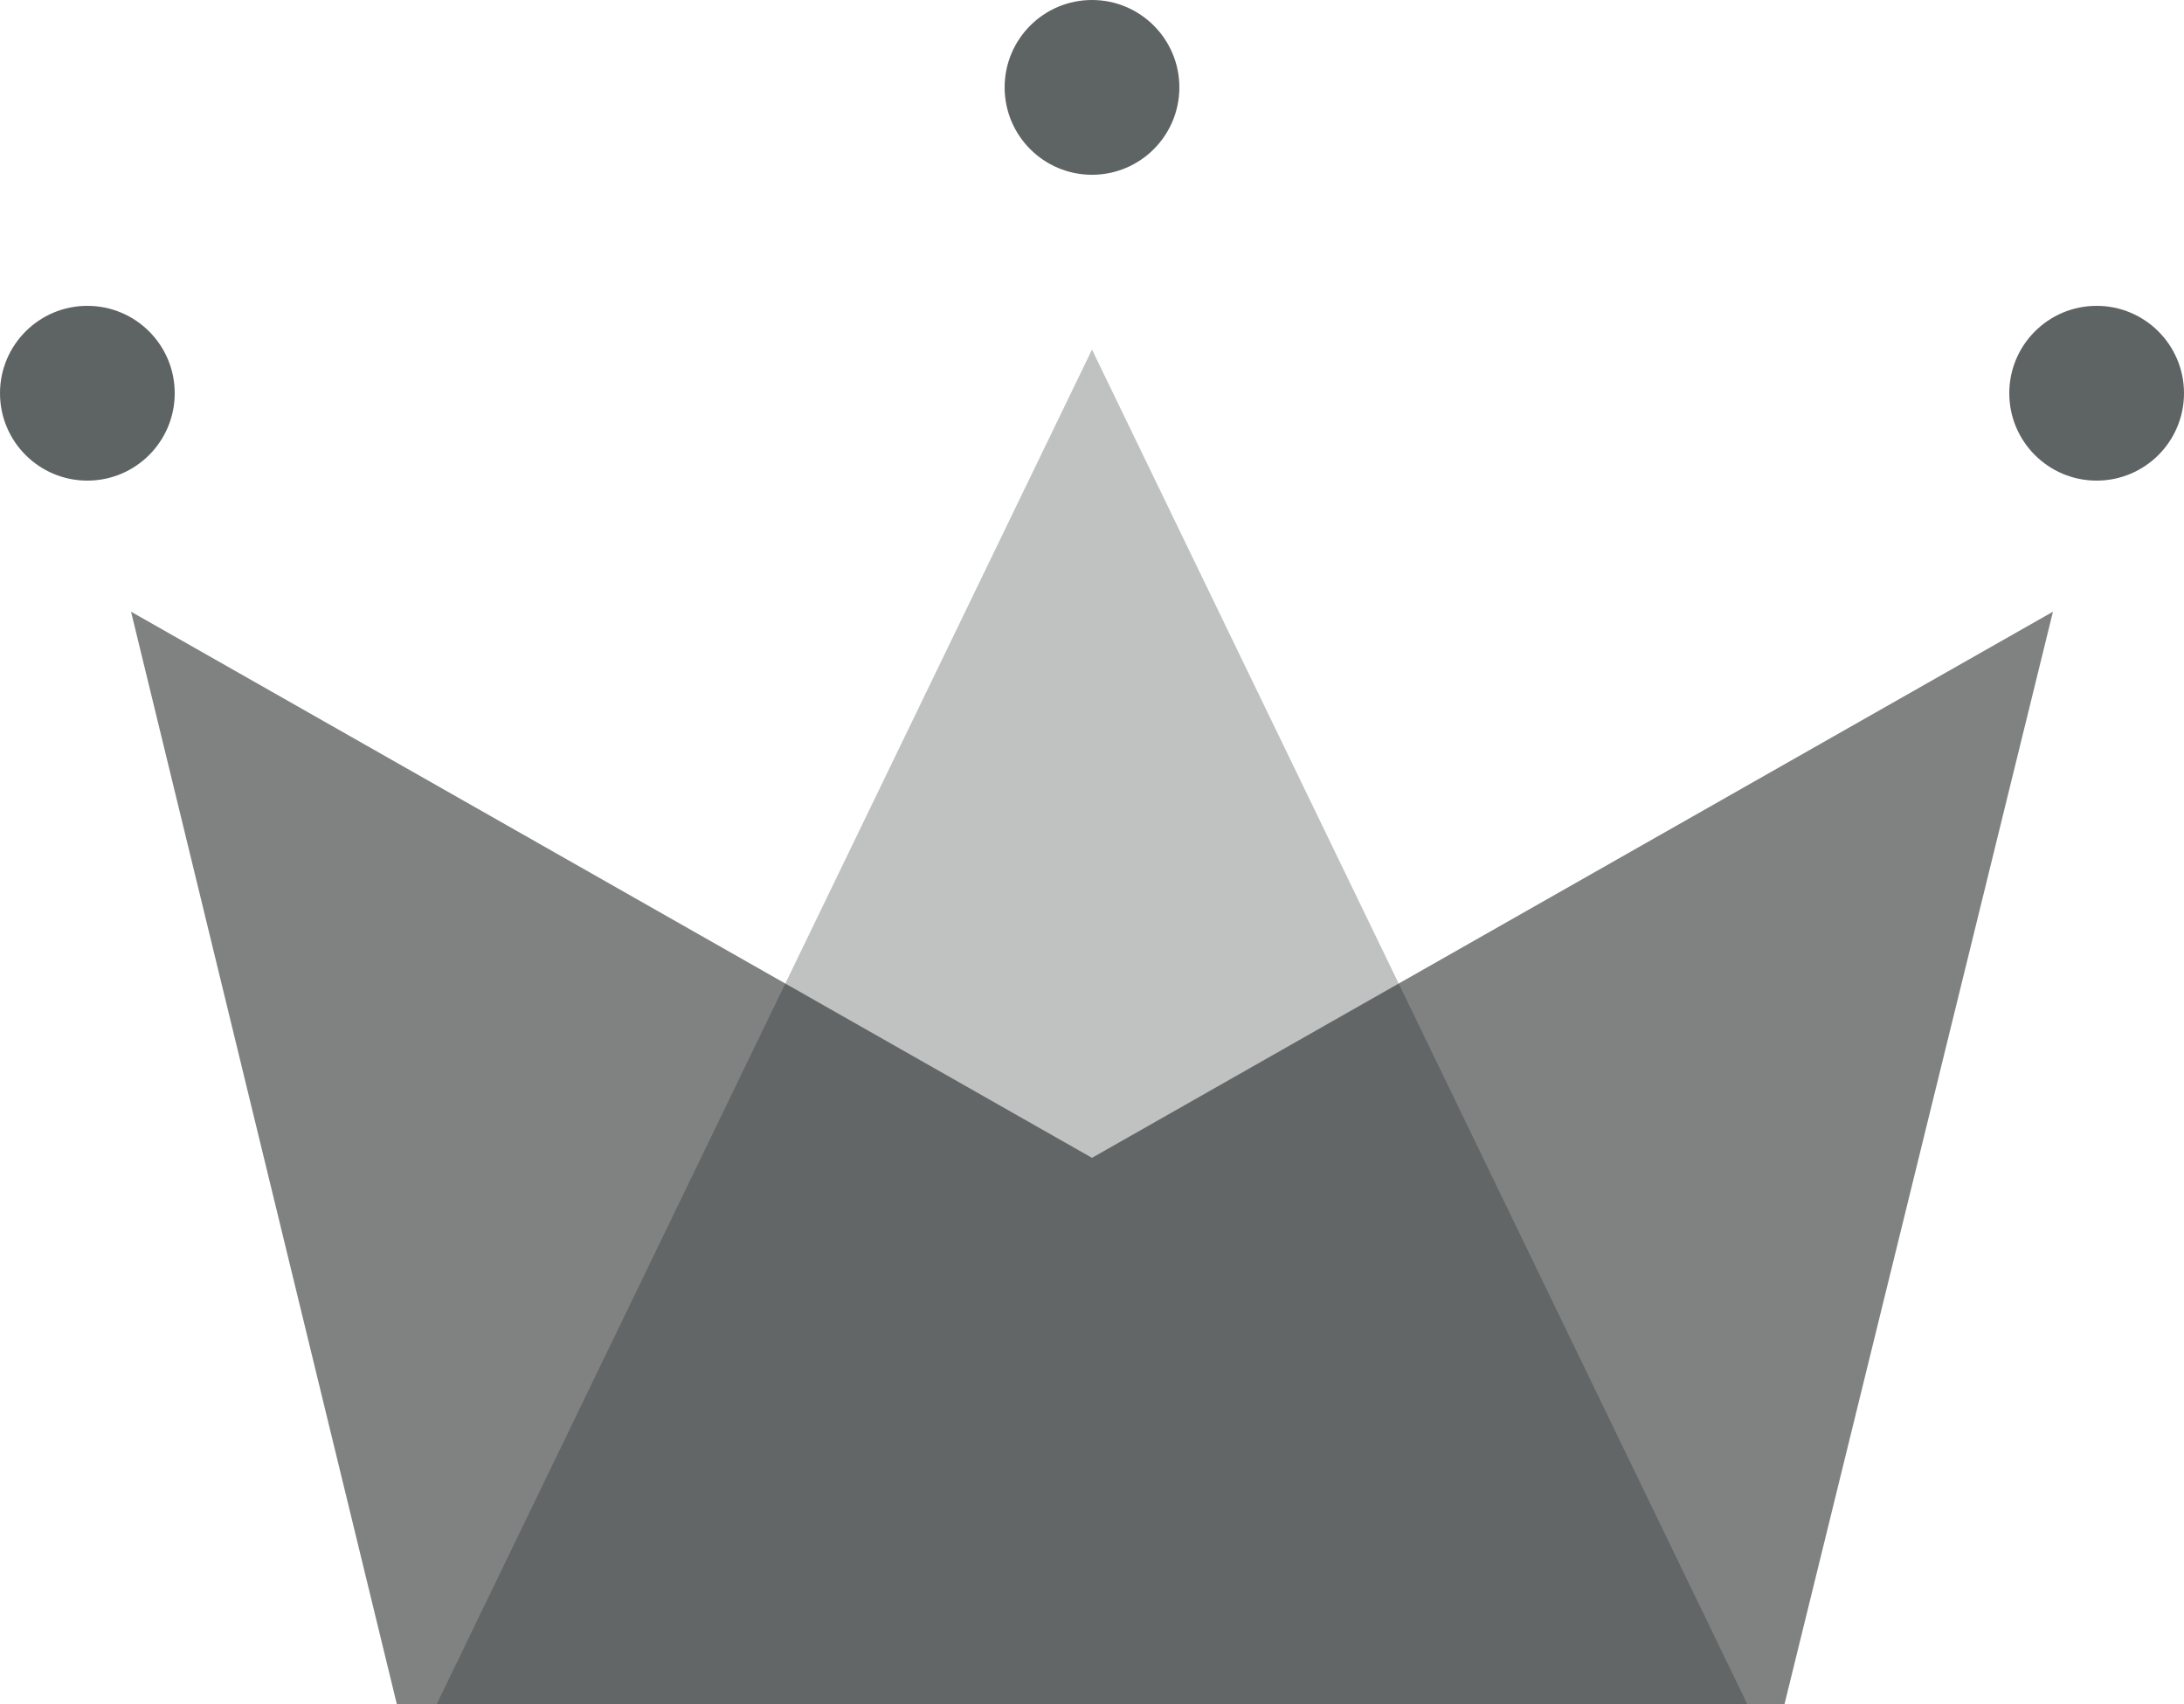
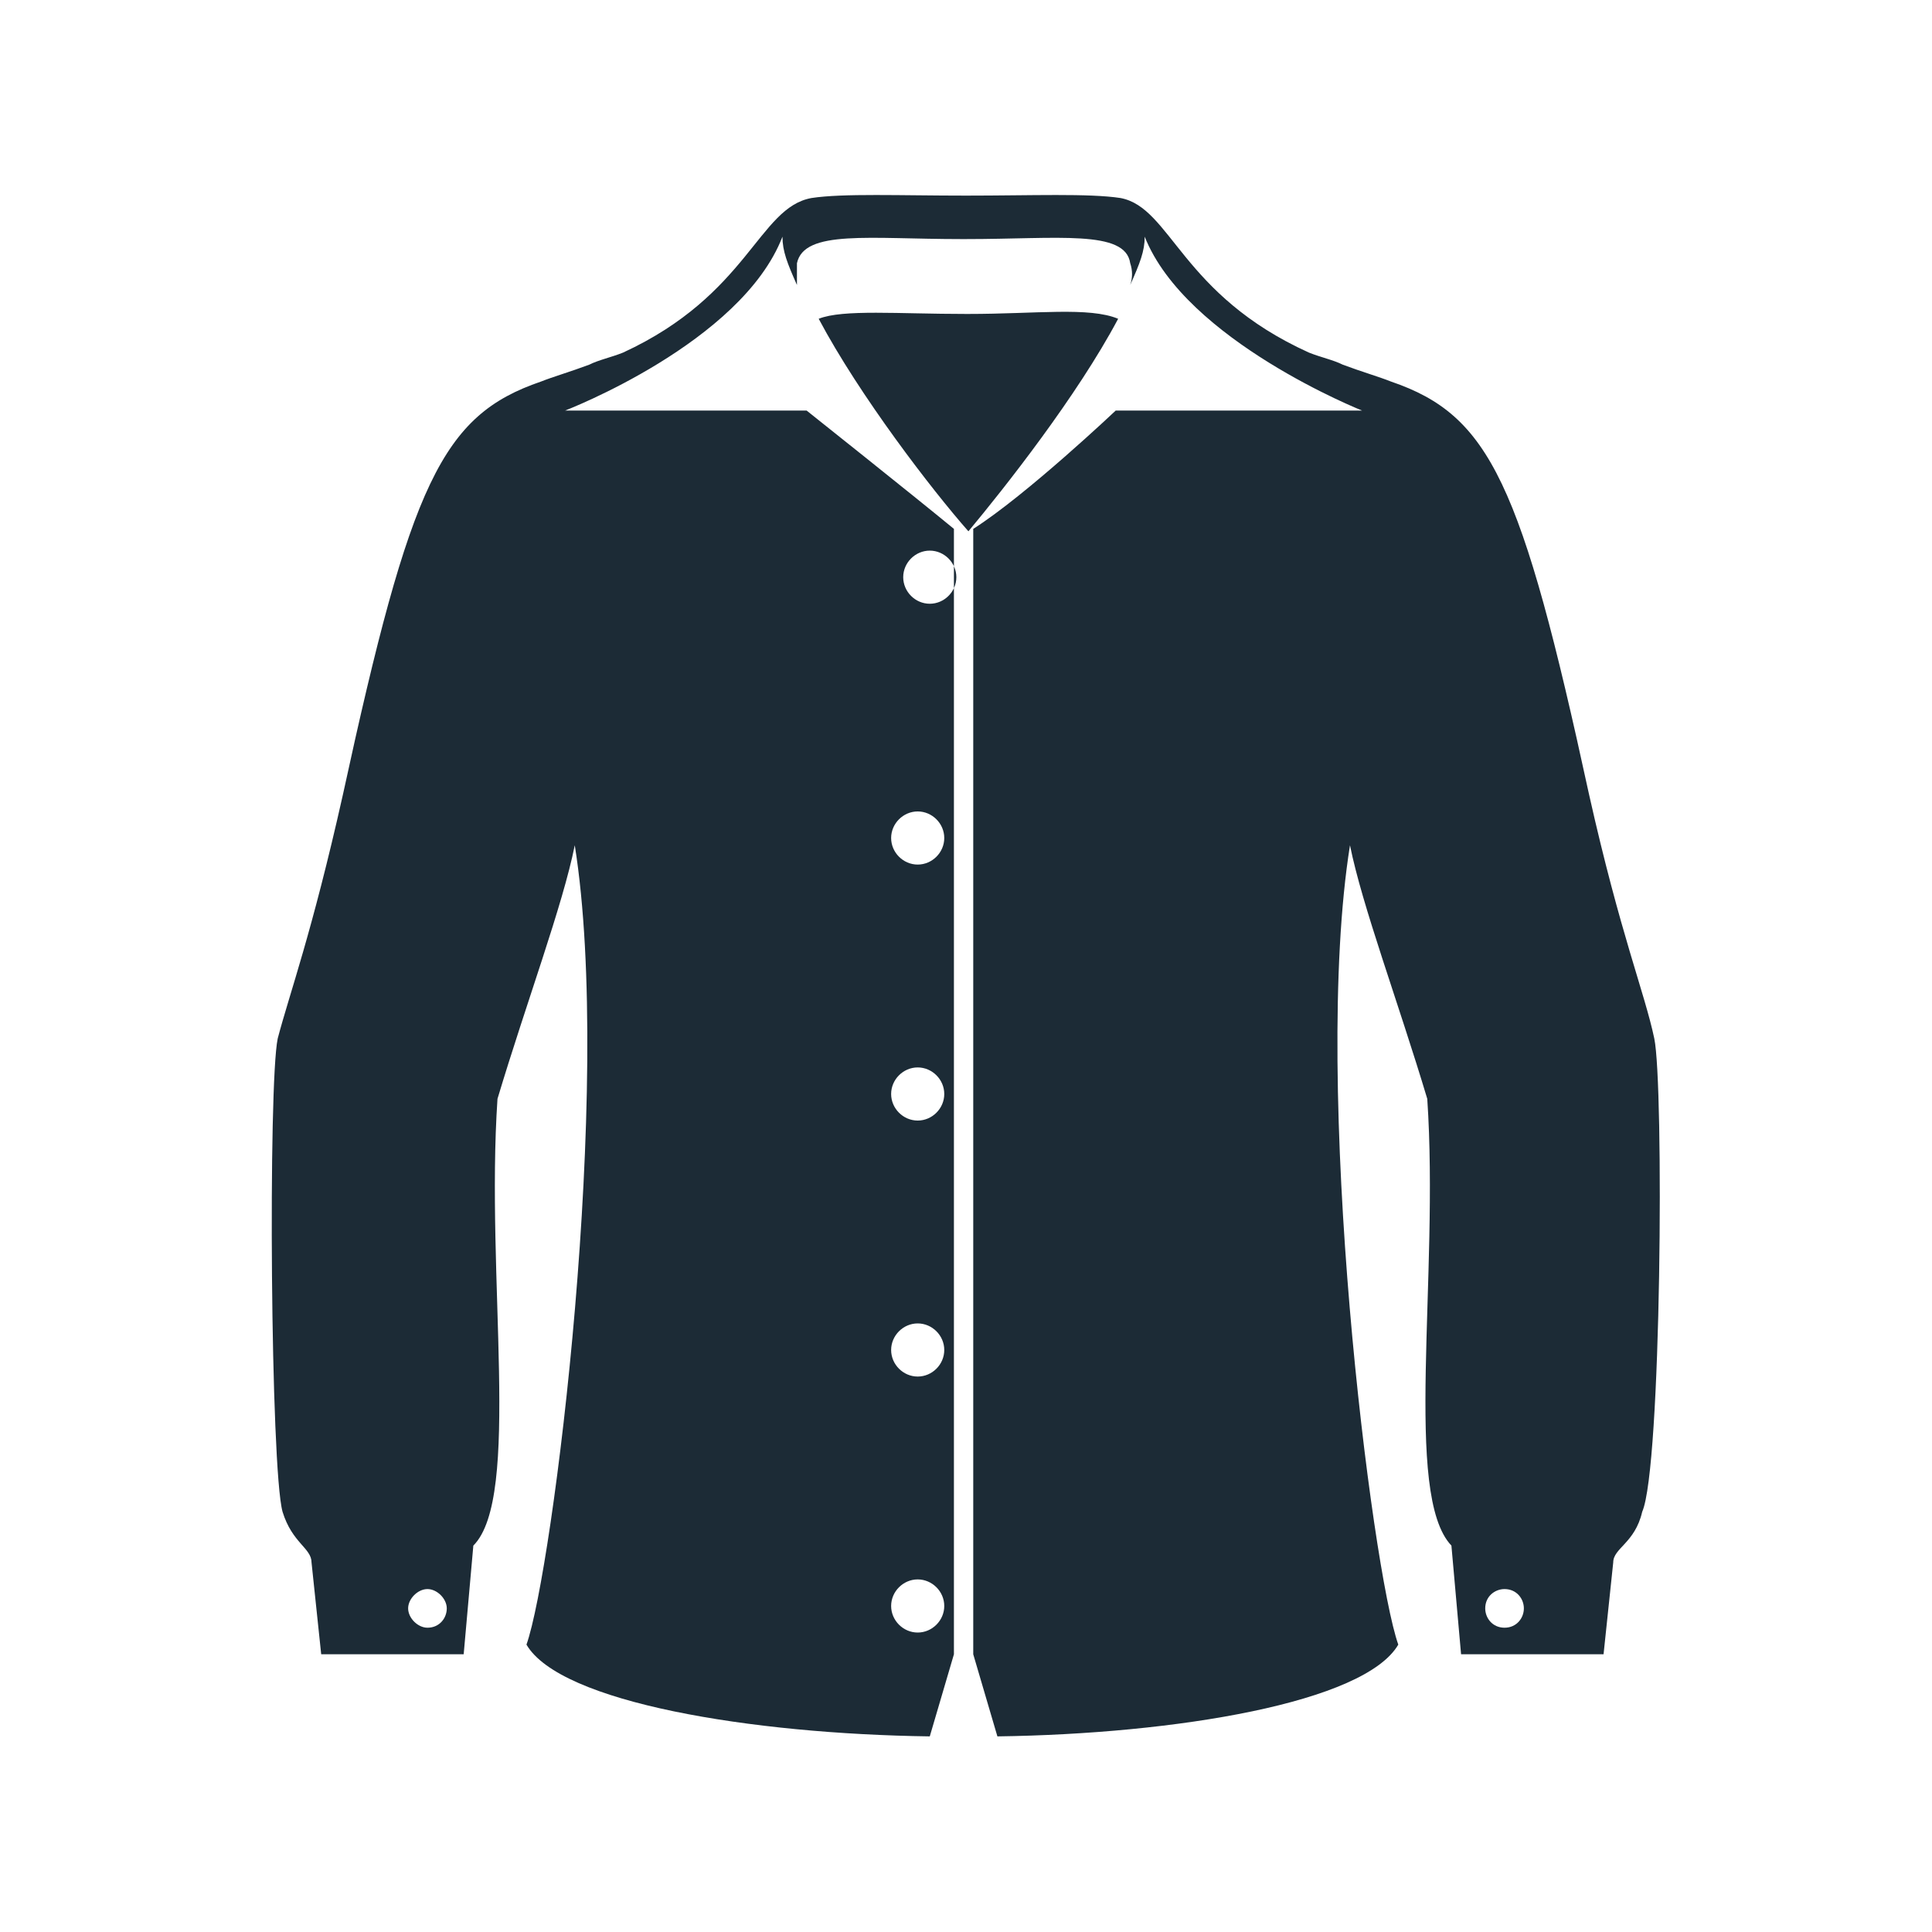
- <svg xmlns="http://www.w3.org/2000/svg" width="50px" height="39px" viewBox="0 0 50 39" version="1.1">
-   <g id="WiP" stroke="none" stroke-width="1" fill="none" fill-rule="evenodd">
-     <g id="Artboard" transform="translate(-90, -38)">
-       <g id="Group" transform="translate(90, 38)">
-         <polygon id="Rectangle" fill="#808282" points="3 14 25 26.5 47 14 40.855 39 9.084 39" />
-         <polygon id="Triangle" fill-opacity="0.263" fill="#101A1A" points="25 8 40 39 10 39" />
-         <circle id="Oval" fill="#5E6363" cx="2" cy="9" r="2" />
-         <circle id="Oval" fill="#5E6363" cx="25" cy="2" r="2" />
-         <circle id="Oval" fill="#5E6363" cx="48" cy="9" r="2" />
-       </g>
-     </g>
-   </g>
+ <svg xmlns="http://www.w3.org/2000/svg" height="80px" id="Layer_1" style="enable-background:new 0 0 80 80;" version="1.1" viewBox="0 0 80 80" width="80px" xml:space="preserve">
+   <style type="text/css">
+ 	.st0{fill:#1C2B36;}
+ </style>
+   <path class="st0" d="M40.1,13C40,13,40,13,40.1,13c-0.1,0-0.1,0-0.1,0c-2.8,0-5.1-0.2-6.1,0.2c1.7,3.2,4.7,7.1,6.2,8.8  c1.5-1.8,4.5-5.6,6.2-8.8C45.1,12.7,42.9,13,40.1,13z M68.5,43c-0.4-1.9-1.4-4.3-2.7-10.1C63,20,61.7,17.2,57.6,15.8  c-0.5-0.2-1.2-0.4-2-0.7l0,0c0,0,0,0,0,0c-0.4-0.2-0.9-0.3-1.4-0.5c-5.3-2.4-5.7-6-7.8-6.4C45.1,8,42.7,8.1,40,8.1  c-2.7,0-5.1-0.1-6.4,0.1c-2.2,0.4-2.6,4-7.8,6.4c-0.5,0.2-1,0.3-1.4,0.5c0,0,0,0,0,0c0,0,0,0,0,0c-0.8,0.3-1.5,0.5-2,0.7  c-4.1,1.4-5.4,4.2-8.2,17.1c-1.3,5.8-2.2,8.2-2.7,10.1c-0.4,1.9-0.3,17.8,0.2,19.6c0.4,1.3,1.2,1.5,1.2,2.1l0.4,3.8h5.9l0.4-4.5  c2-2,0.5-11.1,1-18.5c1.2-4,2.7-8,3.2-10.5c1.6,10-0.9,30-2,33.1c1.4,2.4,9.3,3.7,16.7,3.8l1-3.4V21.9c-1.7-1.4-6.1-4.9-6.1-4.9  l-10,0c0,0,7.3-2.8,9-7.2c0,0.6,0.2,1.1,0.6,2c0-0.3,0-0.7,0-0.9c0.3-1.4,3-1,6.8-1c0,0,0,0,0.1,0c0,0,0,0,0.1,0  c3.8,0,6.6-0.4,6.8,1c0.1,0.3,0.1,0.6,0,0.9c0.4-0.9,0.6-1.4,0.6-2c1.7,4.3,9,7.2,9,7.2l-10.2,0c0,0-3.7,3.5-5.9,4.9v46.6l1,3.4  c7.4-0.1,15.2-1.4,16.6-3.8c-1.1-3.1-3.6-23.1-2-33.1c0.5,2.5,2,6.5,3.2,10.5c0.5,7.4-1,16.4,1,18.5l0.4,4.5h5.9l0.4-3.8  c0-0.6,0.9-0.8,1.2-2.1C68.8,60.8,68.9,44.9,68.5,43z M17.7,67.4c-0.4,0-0.8-0.4-0.8-0.8c0-0.4,0.4-0.8,0.8-0.8  c0.4,0,0.8,0.4,0.8,0.8C18.5,67,18.2,67.4,17.7,67.4z M38.5,22.8c0.6,0,1.1,0.5,1.1,1.1c0,0.6-0.5,1.1-1.1,1.1  c-0.6,0-1.1-0.5-1.1-1.1C37.4,23.3,37.9,22.8,38.5,22.8z M38,54.8c0.6,0,1.1,0.5,1.1,1.1c0,0.6-0.5,1.1-1.1,1.1  c-0.6,0-1.1-0.5-1.1-1.1C36.9,55.3,37.4,54.8,38,54.8z M38,44.2c0.6,0,1.1,0.5,1.1,1.1c0,0.6-0.5,1.1-1.1,1.1  c-0.6,0-1.1-0.5-1.1-1.1C36.9,44.7,37.4,44.2,38,44.2z M38,33.6c0.6,0,1.1,0.5,1.1,1.1c0,0.6-0.5,1.1-1.1,1.1  c-0.6,0-1.1-0.5-1.1-1.1C36.9,34.1,37.4,33.6,38,33.6z M38,65.4c0.6,0,1.1,0.5,1.1,1.1c0,0.6-0.5,1.1-1.1,1.1  c-0.6,0-1.1-0.5-1.1-1.1C36.9,65.9,37.4,65.4,38,65.4z M62.3,67.4c-0.5,0-0.8-0.4-0.8-0.8c0-0.5,0.4-0.8,0.8-0.8  c0.5,0,0.8,0.4,0.8,0.8C63.1,67,62.8,67.4,62.3,67.4z" />
</svg>
